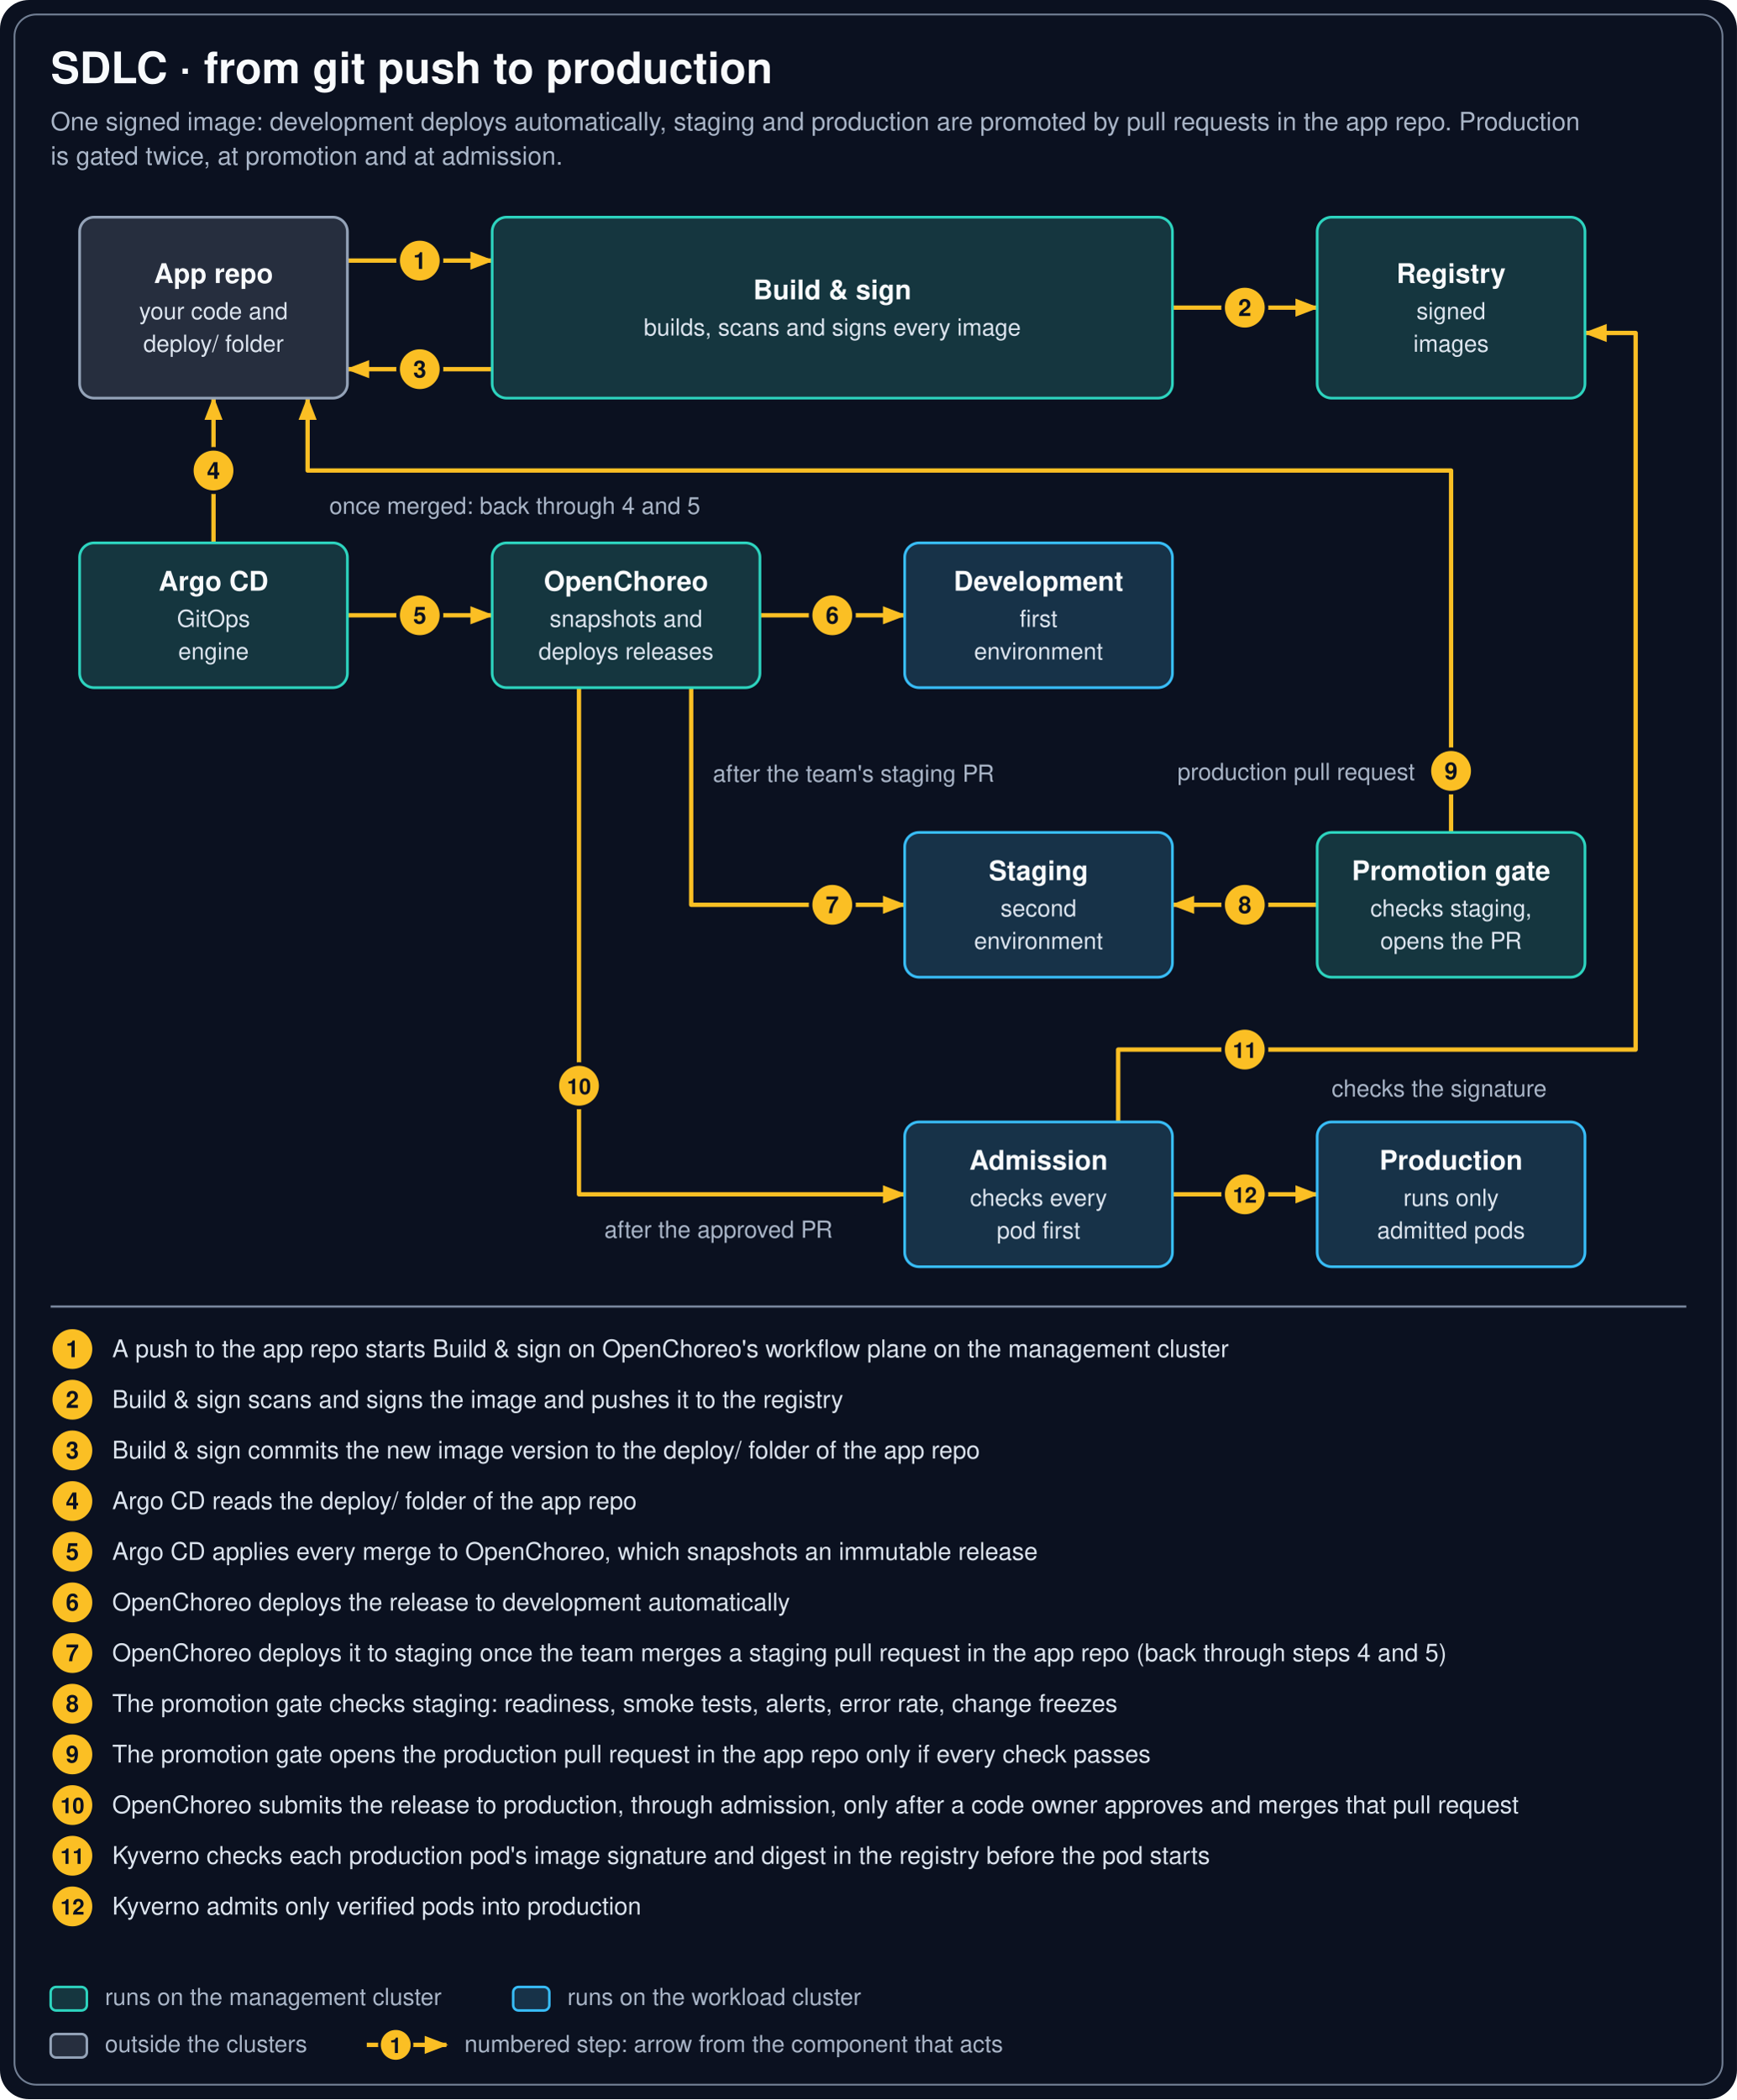
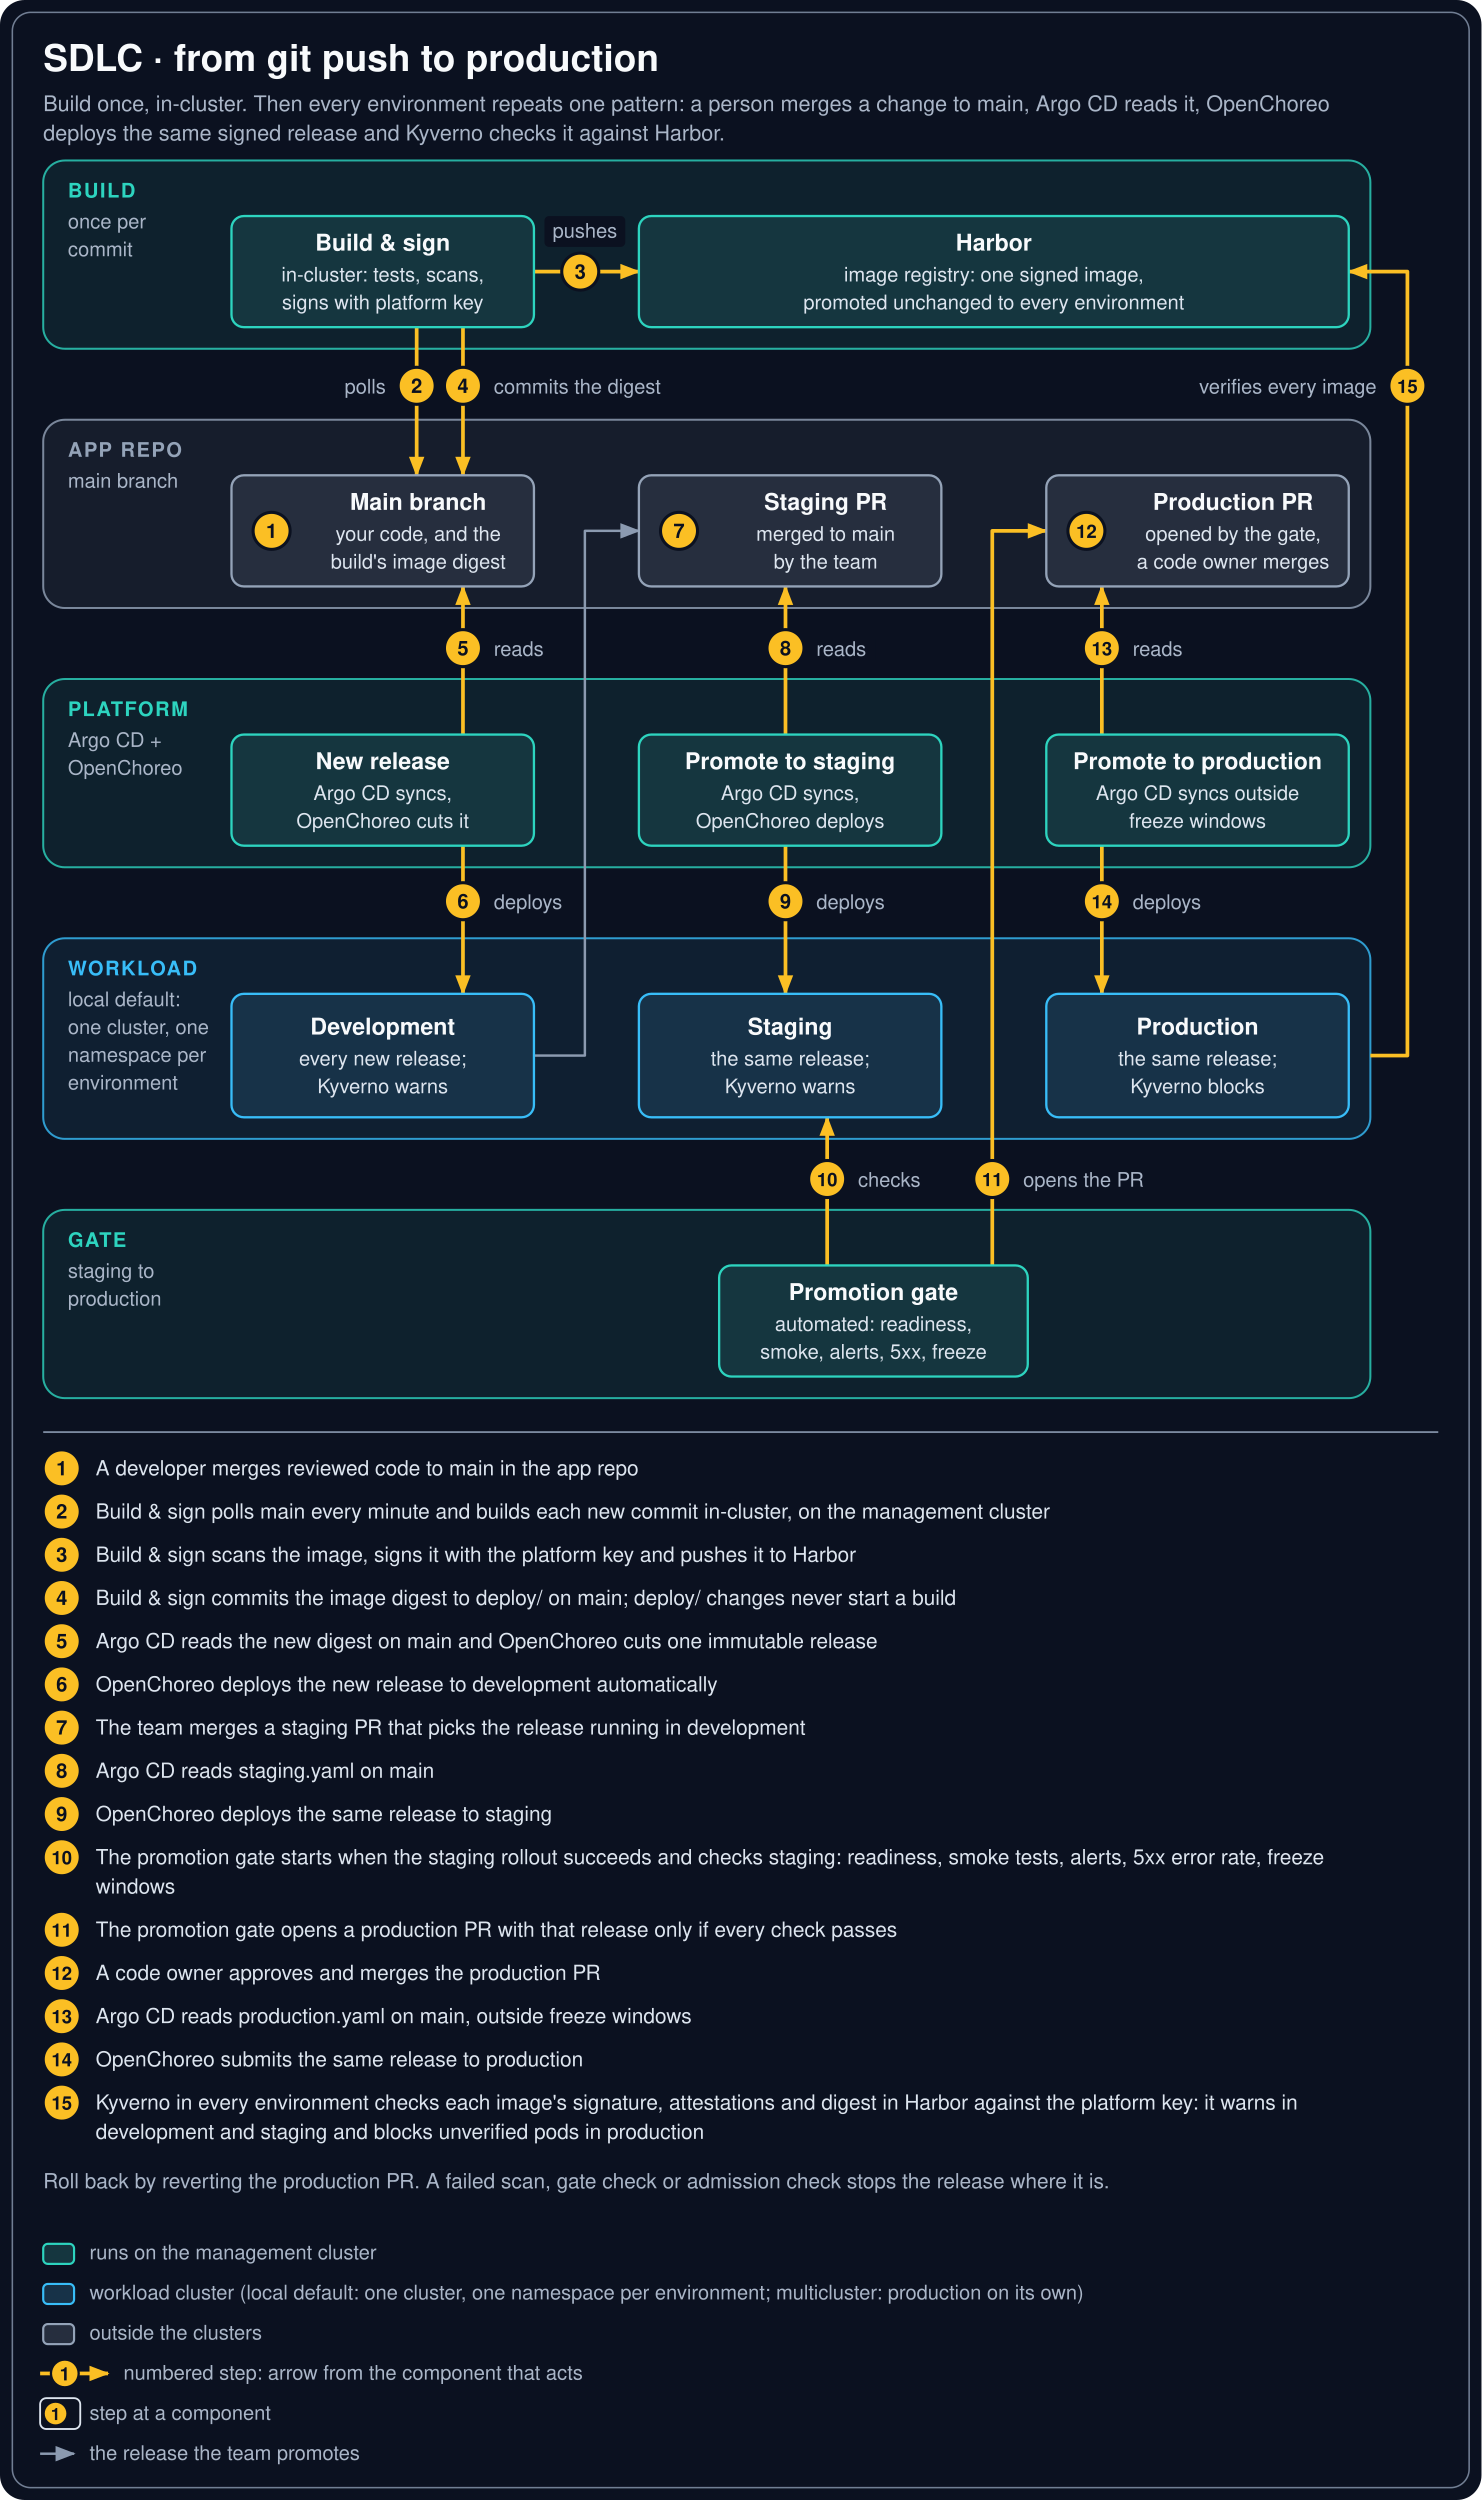
- <svg xmlns="http://www.w3.org/2000/svg" width="960" height="1160" viewBox="0 0 960 1160" role="img" aria-label="SDLC · from git push to production">
-   <style>.s{font-family:'Segoe UI','Helvetica Neue',Helvetica,Arial,'Liberation Sans',sans-serif}.m{font-family:'JetBrains Mono',SFMono-Regular,Menlo,Consolas,'Liberation Mono',monospace}.fx{fill:none;stroke-width:3.4;stroke-linecap:round;stroke-dasharray:4 10;opacity:0;animation:fxdash .9s linear infinite,fxseq 15.70s linear infinite both}@keyframes fxdash{to{stroke-dashoffset:-14}}@keyframes fxseq{0%{opacity:0}3%{opacity:1}16.8%{opacity:1}21.8%{opacity:0}100%{opacity:0}}@media (prefers-reduced-motion:reduce){.fx{animation:none;opacity:0}}</style>
+ <svg xmlns="http://www.w3.org/2000/svg" width="960" height="1620" viewBox="0 0 960 1620" role="img" aria-label="SDLC · from git push to production">
+   <style>.s{font-family:'Segoe UI','Helvetica Neue',Helvetica,Arial,'Liberation Sans',sans-serif}.m{font-family:'JetBrains Mono',SFMono-Regular,Menlo,Consolas,'Liberation Mono',monospace}.fx{fill:none;stroke-width:3.4;stroke-linecap:round;stroke-dasharray:4 10;opacity:0;animation:fxdash .9s linear infinite,fxseq 19.00s linear infinite both}@keyframes fxdash{to{stroke-dashoffset:-14}}@keyframes fxseq{0%{opacity:0}3%{opacity:1}13.9%{opacity:1}18.9%{opacity:0}100%{opacity:0}}@media (prefers-reduced-motion:reduce){.fx{animation:none;opacity:0}}</style>
  <defs>
+     <marker id="ah8b9ab0" markerWidth="13" markerHeight="10" refX="12" refY="5" orient="auto" markerUnits="userSpaceOnUse">
+       <path d="M0,0 L13,5 L0,10 z" fill="#8b9ab0" />
+     </marker>
+     <marker id="as8b9ab0" markerWidth="13" markerHeight="10" refX="1" refY="5" orient="auto" markerUnits="userSpaceOnUse">
+       <path d="M13,0 L0,5 L13,10 z" fill="#8b9ab0" />
+     </marker>
    <marker id="ahfbbf24" markerWidth="13" markerHeight="10" refX="12" refY="5" orient="auto" markerUnits="userSpaceOnUse">
      <path d="M0,0 L13,5 L0,10 z" fill="#fbbf24" />
    </marker>
    <marker id="asfbbf24" markerWidth="13" markerHeight="10" refX="1" refY="5" orient="auto" markerUnits="userSpaceOnUse">
      <path d="M13,0 L0,5 L13,10 z" fill="#fbbf24" />
    </marker>
  </defs>
-   <rect width="960" height="1160" rx="16" fill="#0b1120" />
-   <rect x="8" y="8" width="944" height="1144" rx="12" fill="none" stroke="#8b9ab0" stroke-opacity=".8" />
-   <path d="M 192.0 144.0 L 272.0 144.0" fill="none" stroke="#fbbf24" stroke-width="2.4" stroke-linejoin="round" marker-end="url(#ahfbbf24)" />
-   <path d="M 648.0 170.0 L 728.0 170.0" fill="none" stroke="#fbbf24" stroke-width="2.4" stroke-linejoin="round" marker-end="url(#ahfbbf24)" />
-   <path d="M 272.0 204.0 L 192.0 204.0" fill="none" stroke="#fbbf24" stroke-width="2.4" stroke-linejoin="round" marker-end="url(#ahfbbf24)" />
-   <path d="M 118.0 300.0 L 118.0 220.0" fill="none" stroke="#fbbf24" stroke-width="2.4" stroke-linejoin="round" marker-end="url(#ahfbbf24)" />
-   <path d="M 192.0 340.0 L 272.0 340.0" fill="none" stroke="#fbbf24" stroke-width="2.4" stroke-linejoin="round" marker-end="url(#ahfbbf24)" />
-   <path d="M 420.0 340.0 L 500.0 340.0" fill="none" stroke="#fbbf24" stroke-width="2.4" stroke-linejoin="round" marker-end="url(#ahfbbf24)" />
-   <path d="M 382.0 380.0 L 382.0 500.0 L 500.0 500.0" fill="none" stroke="#fbbf24" stroke-width="2.4" stroke-linejoin="round" marker-end="url(#ahfbbf24)" />
-   <path d="M 728.0 500.0 L 648.0 500.0" fill="none" stroke="#fbbf24" stroke-width="2.4" stroke-linejoin="round" marker-end="url(#ahfbbf24)" />
-   <path d="M 802.0 460.0 L 802.0 260.0 L 170.0 260.0 L 170.0 220.0" fill="none" stroke="#fbbf24" stroke-width="2.4" stroke-linejoin="round" marker-end="url(#ahfbbf24)" />
-   <path d="M 320.0 380.0 L 320.0 660.0 L 500.0 660.0" fill="none" stroke="#fbbf24" stroke-width="2.4" stroke-linejoin="round" marker-end="url(#ahfbbf24)" />
-   <path d="M 618.0 620.0 L 618.0 580.0 L 904.0 580.0 L 904.0 184.0 L 876.0 184.0" fill="none" stroke="#fbbf24" stroke-width="2.4" stroke-linejoin="round" marker-end="url(#ahfbbf24)" />
-   <path d="M 648.0 660.0 L 728.0 660.0" fill="none" stroke="#fbbf24" stroke-width="2.4" stroke-linejoin="round" marker-end="url(#ahfbbf24)" />
-   <path class="fx" d="M 192.0 144.0 L 272.0 144.0" stroke="#fde5a7" style="animation-delay:0s,0.00s" />
-   <path class="fx" d="M 648.0 170.0 L 728.0 170.0" stroke="#fde5a7" style="animation-delay:0s,1.10s" />
-   <path class="fx" d="M 272.0 204.0 L 192.0 204.0" stroke="#fde5a7" style="animation-delay:0s,2.20s" />
-   <path class="fx" d="M 118.0 300.0 L 118.0 220.0" stroke="#fde5a7" style="animation-delay:0s,3.30s" />
-   <path class="fx" d="M 192.0 340.0 L 272.0 340.0" stroke="#fde5a7" style="animation-delay:0s,4.40s" />
-   <path class="fx" d="M 420.0 340.0 L 500.0 340.0" stroke="#fde5a7" style="animation-delay:0s,5.50s" />
-   <path class="fx" d="M 382.0 380.0 L 382.0 500.0 L 500.0 500.0" stroke="#fde5a7" style="animation-delay:0s,6.60s" />
-   <path class="fx" d="M 728.0 500.0 L 648.0 500.0" stroke="#fde5a7" style="animation-delay:0s,7.70s" />
-   <path class="fx" d="M 802.0 460.0 L 802.0 260.0 L 170.0 260.0 L 170.0 220.0" stroke="#fde5a7" style="animation-delay:0s,8.80s" />
-   <path class="fx" d="M 320.0 380.0 L 320.0 660.0 L 500.0 660.0" stroke="#fde5a7" style="animation-delay:0s,9.90s" />
-   <path class="fx" d="M 618.0 620.0 L 618.0 580.0 L 904.0 580.0 L 904.0 184.0 L 876.0 184.0" stroke="#fde5a7" style="animation-delay:0s,11.00s" />
-   <path class="fx" d="M 648.0 660.0 L 728.0 660.0" stroke="#fde5a7" style="animation-delay:0s,12.10s" />
-   <rect x="44" y="120" width="148" height="100" rx="8" fill="#262e3e" stroke="#94a3b8" stroke-width="1.5" />
-   <text class="s" x="118.0" y="156.4" font-size="15" fill="#f8fafc" font-weight="600" text-anchor="middle">App repo</text>
-   <text class="s" x="118.0" y="176.4" font-size="13" fill="#dde5ef" text-anchor="middle">your code and</text>
-   <text class="s" x="118.0" y="194.4" font-size="13" fill="#dde5ef" text-anchor="middle">deploy/ folder</text>
-   <rect x="272" y="120" width="376" height="100" rx="8" fill="#15363f" stroke="#2dd4bf" stroke-width="1.5" />
-   <text class="s" x="460.0" y="165.4" font-size="15" fill="#f8fafc" font-weight="600" text-anchor="middle">Build &amp; sign</text>
-   <text class="s" x="460.0" y="185.4" font-size="13" fill="#dde5ef" text-anchor="middle">builds, scans and signs every image</text>
-   <rect x="728" y="120" width="148" height="100" rx="8" fill="#15363f" stroke="#2dd4bf" stroke-width="1.5" />
-   <text class="s" x="802.0" y="156.4" font-size="15" fill="#f8fafc" font-weight="600" text-anchor="middle">Registry</text>
-   <text class="s" x="802.0" y="176.4" font-size="13" fill="#dde5ef" text-anchor="middle">signed</text>
-   <text class="s" x="802.0" y="194.4" font-size="13" fill="#dde5ef" text-anchor="middle">images</text>
-   <rect x="44" y="300" width="148" height="80" rx="8" fill="#15363f" stroke="#2dd4bf" stroke-width="1.5" />
-   <text class="s" x="118.0" y="326.4" font-size="15" fill="#f8fafc" font-weight="600" text-anchor="middle">Argo CD</text>
-   <text class="s" x="118.0" y="346.4" font-size="13" fill="#dde5ef" text-anchor="middle">GitOps</text>
-   <text class="s" x="118.0" y="364.4" font-size="13" fill="#dde5ef" text-anchor="middle">engine</text>
-   <rect x="272" y="300" width="148" height="80" rx="8" fill="#15363f" stroke="#2dd4bf" stroke-width="1.5" />
-   <text class="s" x="346.0" y="326.4" font-size="15" fill="#f8fafc" font-weight="600" text-anchor="middle">OpenChoreo</text>
-   <text class="s" x="346.0" y="346.4" font-size="13" fill="#dde5ef" text-anchor="middle">snapshots and</text>
-   <text class="s" x="346.0" y="364.4" font-size="13" fill="#dde5ef" text-anchor="middle">deploys releases</text>
-   <rect x="500" y="300" width="148" height="80" rx="8" fill="#173248" stroke="#38bdf8" stroke-width="1.5" />
-   <text class="s" x="574.0" y="326.4" font-size="15" fill="#f8fafc" font-weight="600" text-anchor="middle">Development</text>
-   <text class="s" x="574.0" y="346.4" font-size="13" fill="#dde5ef" text-anchor="middle">first</text>
-   <text class="s" x="574.0" y="364.4" font-size="13" fill="#dde5ef" text-anchor="middle">environment</text>
-   <rect x="500" y="460" width="148" height="80" rx="8" fill="#173248" stroke="#38bdf8" stroke-width="1.5" />
-   <text class="s" x="574.0" y="486.4" font-size="15" fill="#f8fafc" font-weight="600" text-anchor="middle">Staging</text>
-   <text class="s" x="574.0" y="506.4" font-size="13" fill="#dde5ef" text-anchor="middle">second</text>
-   <text class="s" x="574.0" y="524.4" font-size="13" fill="#dde5ef" text-anchor="middle">environment</text>
-   <rect x="728" y="460" width="148" height="80" rx="8" fill="#15363f" stroke="#2dd4bf" stroke-width="1.5" />
-   <text class="s" x="802.0" y="486.4" font-size="15" fill="#f8fafc" font-weight="600" text-anchor="middle">Promotion gate</text>
-   <text class="s" x="802.0" y="506.4" font-size="13" fill="#dde5ef" text-anchor="middle">checks staging,</text>
-   <text class="s" x="802.0" y="524.4" font-size="13" fill="#dde5ef" text-anchor="middle">opens the PR</text>
-   <rect x="500" y="620" width="148" height="80" rx="8" fill="#173248" stroke="#38bdf8" stroke-width="1.5" />
-   <text class="s" x="574.0" y="646.4" font-size="15" fill="#f8fafc" font-weight="600" text-anchor="middle">Admission</text>
-   <text class="s" x="574.0" y="666.4" font-size="13" fill="#dde5ef" text-anchor="middle">checks every</text>
-   <text class="s" x="574.0" y="684.4" font-size="13" fill="#dde5ef" text-anchor="middle">pod first</text>
-   <rect x="728" y="620" width="148" height="80" rx="8" fill="#173248" stroke="#38bdf8" stroke-width="1.5" />
-   <text class="s" x="802.0" y="646.4" font-size="15" fill="#f8fafc" font-weight="600" text-anchor="middle">Production</text>
-   <text class="s" x="802.0" y="666.4" font-size="13" fill="#dde5ef" text-anchor="middle">runs only</text>
-   <text class="s" x="802.0" y="684.4" font-size="13" fill="#dde5ef" text-anchor="middle">admitted pods</text>
+   <rect width="960" height="1620" rx="16" fill="#0b1120" />
+   <rect x="8" y="8" width="944" height="1604" rx="12" fill="none" stroke="#8b9ab0" stroke-opacity=".8" />
+   <rect x="28" y="104" width="860" height="122" rx="14" fill="#0e212d" stroke="#2dd4bf" stroke-opacity=".8" stroke-width="1.3" />
+   <text class="s" x="44.0" y="128.0" font-size="13" fill="#2dd4bf" font-weight="700" letter-spacing="1.0">BUILD</text>
+   <rect x="28" y="272" width="860" height="122" rx="14" fill="#161d2c" stroke="#94a3b8" stroke-opacity=".8" stroke-width="1.3" />
+   <text class="s" x="44.0" y="296.0" font-size="13" fill="#94a3b8" font-weight="700" letter-spacing="1.0">APP REPO</text>
+   <rect x="28" y="440" width="860" height="122" rx="14" fill="#0e212d" stroke="#2dd4bf" stroke-opacity=".8" stroke-width="1.3" />
+   <text class="s" x="44.0" y="464.0" font-size="13" fill="#2dd4bf" font-weight="700" letter-spacing="1.0">PLATFORM</text>
+   <rect x="28" y="608" width="860" height="130" rx="14" fill="#0f1f31" stroke="#38bdf8" stroke-opacity=".8" stroke-width="1.3" />
+   <text class="s" x="44.0" y="632.0" font-size="13" fill="#38bdf8" font-weight="700" letter-spacing="1.0">WORKLOAD</text>
+   <rect x="28" y="784" width="860" height="122" rx="14" fill="#0e212d" stroke="#2dd4bf" stroke-opacity=".8" stroke-width="1.3" />
+   <text class="s" x="44.0" y="808.0" font-size="13" fill="#2dd4bf" font-weight="700" letter-spacing="1.0">GATE</text>
+   <path d="M 270.0 212.0 L 270.0 308.0" fill="none" stroke="#fbbf24" stroke-width="2.4" stroke-linejoin="round" marker-end="url(#ahfbbf24)" />
+   <path d="M 346.0 176.0 L 414.0 176.0" fill="none" stroke="#fbbf24" stroke-width="2.4" stroke-linejoin="round" marker-end="url(#ahfbbf24)" />
+   <path d="M 300.0 212.0 L 300.0 308.0" fill="none" stroke="#fbbf24" stroke-width="2.4" stroke-linejoin="round" marker-end="url(#ahfbbf24)" />
+   <path d="M 300.0 476.0 L 300.0 380.0" fill="none" stroke="#fbbf24" stroke-width="2.4" stroke-linejoin="round" marker-end="url(#ahfbbf24)" />
+   <path d="M 300.0 548.0 L 300.0 644.0" fill="none" stroke="#fbbf24" stroke-width="2.4" stroke-linejoin="round" marker-end="url(#ahfbbf24)" />
+   <path d="M 509.0 476.0 L 509.0 380.0" fill="none" stroke="#fbbf24" stroke-width="2.4" stroke-linejoin="round" marker-end="url(#ahfbbf24)" />
+   <path d="M 509.0 548.0 L 509.0 644.0" fill="none" stroke="#fbbf24" stroke-width="2.4" stroke-linejoin="round" marker-end="url(#ahfbbf24)" />
+   <path d="M 714.0 476.0 L 714.0 380.0" fill="none" stroke="#fbbf24" stroke-width="2.4" stroke-linejoin="round" marker-end="url(#ahfbbf24)" />
+   <path d="M 714.0 548.0 L 714.0 644.0" fill="none" stroke="#fbbf24" stroke-width="2.4" stroke-linejoin="round" marker-end="url(#ahfbbf24)" />
+   <path d="M 346.0 684.0 L 379.0 684.0 L 379.0 344.0 L 414.0 344.0" fill="none" stroke="#8b9ab0" stroke-width="1.6" stroke-linejoin="round" marker-end="url(#ah8b9ab0)" />
+   <path d="M 536.0 820.0 L 536.0 724.0" fill="none" stroke="#fbbf24" stroke-width="2.4" stroke-linejoin="round" marker-end="url(#ahfbbf24)" />
+   <path d="M 643.0 820.0 L 643.0 344.0 L 678.0 344.0" fill="none" stroke="#fbbf24" stroke-width="2.4" stroke-linejoin="round" marker-end="url(#ahfbbf24)" />
+   <path d="M 888.0 684.0 L 912.0 684.0 L 912.0 176.0 L 874.0 176.0" fill="none" stroke="#fbbf24" stroke-width="2.4" stroke-linejoin="round" marker-end="url(#ahfbbf24)" />
+   <path class="fx" d="M 270.0 212.0 L 270.0 308.0" stroke="#fde5a7" style="animation-delay:0s,1.10s" />
+   <path class="fx" d="M 346.0 176.0 L 414.0 176.0" stroke="#fde5a7" style="animation-delay:0s,2.20s" />
+   <path class="fx" d="M 300.0 212.0 L 300.0 308.0" stroke="#fde5a7" style="animation-delay:0s,3.30s" />
+   <path class="fx" d="M 300.0 476.0 L 300.0 380.0" stroke="#fde5a7" style="animation-delay:0s,4.40s" />
+   <path class="fx" d="M 300.0 548.0 L 300.0 644.0" stroke="#fde5a7" style="animation-delay:0s,5.50s" />
+   <path class="fx" d="M 509.0 476.0 L 509.0 380.0" stroke="#fde5a7" style="animation-delay:0s,7.70s" />
+   <path class="fx" d="M 509.0 548.0 L 509.0 644.0" stroke="#fde5a7" style="animation-delay:0s,8.80s" />
+   <path class="fx" d="M 714.0 476.0 L 714.0 380.0" stroke="#fde5a7" style="animation-delay:0s,13.20s" />
+   <path class="fx" d="M 714.0 548.0 L 714.0 644.0" stroke="#fde5a7" style="animation-delay:0s,14.30s" />
+   <path class="fx" d="M 536.0 820.0 L 536.0 724.0" stroke="#fde5a7" style="animation-delay:0s,9.90s" />
+   <path class="fx" d="M 643.0 820.0 L 643.0 344.0 L 678.0 344.0" stroke="#fde5a7" style="animation-delay:0s,11.00s" />
+   <path class="fx" d="M 888.0 684.0 L 912.0 684.0 L 912.0 176.0 L 874.0 176.0" stroke="#fde5a7" style="animation-delay:0s,15.40s" />
+   <rect x="150" y="140" width="196" height="72" rx="8" fill="#15363f" stroke="#2dd4bf" stroke-width="1.5" />
+   <text class="s" x="248.0" y="162.4" font-size="15" fill="#f8fafc" font-weight="600" text-anchor="middle">Build &amp; sign</text>
+   <text class="s" x="248.0" y="182.4" font-size="13" fill="#dde5ef" text-anchor="middle">in-cluster: tests, scans,</text>
+   <text class="s" x="248.0" y="200.4" font-size="13" fill="#dde5ef" text-anchor="middle">signs with platform key</text>
+   <rect x="414" y="140" width="460" height="72" rx="8" fill="#15363f" stroke="#2dd4bf" stroke-width="1.5" />
+   <text class="s" x="644.0" y="162.4" font-size="15" fill="#f8fafc" font-weight="600" text-anchor="middle">Harbor</text>
+   <text class="s" x="644.0" y="182.4" font-size="13" fill="#dde5ef" text-anchor="middle">image registry: one signed image,</text>
+   <text class="s" x="644.0" y="200.4" font-size="13" fill="#dde5ef" text-anchor="middle">promoted unchanged to every environment</text>
+   <rect x="150" y="308" width="196" height="72" rx="8" fill="#262e3e" stroke="#94a3b8" stroke-width="1.5" />
+   <text class="s" x="271.0" y="330.4" font-size="15" fill="#f8fafc" font-weight="600" text-anchor="middle">Main branch</text>
+   <text class="s" x="271.0" y="350.4" font-size="13" fill="#dde5ef" text-anchor="middle">your code, and the</text>
+   <text class="s" x="271.0" y="368.4" font-size="13" fill="#dde5ef" text-anchor="middle">build's image digest</text>
+   <rect x="414" y="308" width="196" height="72" rx="8" fill="#262e3e" stroke="#94a3b8" stroke-width="1.5" />
+   <text class="s" x="535.0" y="330.4" font-size="15" fill="#f8fafc" font-weight="600" text-anchor="middle">Staging PR</text>
+   <text class="s" x="535.0" y="350.4" font-size="13" fill="#dde5ef" text-anchor="middle">merged to main</text>
+   <text class="s" x="535.0" y="368.4" font-size="13" fill="#dde5ef" text-anchor="middle">by the team</text>
+   <rect x="678" y="308" width="196" height="72" rx="8" fill="#262e3e" stroke="#94a3b8" stroke-width="1.5" />
+   <text class="s" x="799.0" y="330.4" font-size="15" fill="#f8fafc" font-weight="600" text-anchor="middle">Production PR</text>
+   <text class="s" x="799.0" y="350.4" font-size="13" fill="#dde5ef" text-anchor="middle">opened by the gate,</text>
+   <text class="s" x="799.0" y="368.4" font-size="13" fill="#dde5ef" text-anchor="middle">a code owner merges</text>
+   <rect x="150" y="476" width="196" height="72" rx="8" fill="#15363f" stroke="#2dd4bf" stroke-width="1.5" />
+   <text class="s" x="248.0" y="498.4" font-size="15" fill="#f8fafc" font-weight="600" text-anchor="middle">New release</text>
+   <text class="s" x="248.0" y="518.4" font-size="13" fill="#dde5ef" text-anchor="middle">Argo CD syncs,</text>
+   <text class="s" x="248.0" y="536.4" font-size="13" fill="#dde5ef" text-anchor="middle">OpenChoreo cuts it</text>
+   <rect x="414" y="476" width="196" height="72" rx="8" fill="#15363f" stroke="#2dd4bf" stroke-width="1.5" />
+   <text class="s" x="512.0" y="498.4" font-size="15" fill="#f8fafc" font-weight="600" text-anchor="middle">Promote to staging</text>
+   <text class="s" x="512.0" y="518.4" font-size="13" fill="#dde5ef" text-anchor="middle">Argo CD syncs,</text>
+   <text class="s" x="512.0" y="536.4" font-size="13" fill="#dde5ef" text-anchor="middle">OpenChoreo deploys</text>
+   <rect x="678" y="476" width="196" height="72" rx="8" fill="#15363f" stroke="#2dd4bf" stroke-width="1.5" />
+   <text class="s" x="776.0" y="498.4" font-size="15" fill="#f8fafc" font-weight="600" text-anchor="middle">Promote to production</text>
+   <text class="s" x="776.0" y="518.4" font-size="13" fill="#dde5ef" text-anchor="middle">Argo CD syncs outside</text>
+   <text class="s" x="776.0" y="536.4" font-size="13" fill="#dde5ef" text-anchor="middle">freeze windows</text>
+   <rect x="150" y="644" width="196" height="80" rx="8" fill="#173248" stroke="#38bdf8" stroke-width="1.5" />
+   <text class="s" x="248.0" y="670.4" font-size="15" fill="#f8fafc" font-weight="600" text-anchor="middle">Development</text>
+   <text class="s" x="248.0" y="690.4" font-size="13" fill="#dde5ef" text-anchor="middle">every new release;</text>
+   <text class="s" x="248.0" y="708.4" font-size="13" fill="#dde5ef" text-anchor="middle">Kyverno warns</text>
+   <rect x="414" y="644" width="196" height="80" rx="8" fill="#173248" stroke="#38bdf8" stroke-width="1.5" />
+   <text class="s" x="512.0" y="670.4" font-size="15" fill="#f8fafc" font-weight="600" text-anchor="middle">Staging</text>
+   <text class="s" x="512.0" y="690.4" font-size="13" fill="#dde5ef" text-anchor="middle">the same release;</text>
+   <text class="s" x="512.0" y="708.4" font-size="13" fill="#dde5ef" text-anchor="middle">Kyverno warns</text>
+   <rect x="678" y="644" width="196" height="80" rx="8" fill="#173248" stroke="#38bdf8" stroke-width="1.5" />
+   <text class="s" x="776.0" y="670.4" font-size="15" fill="#f8fafc" font-weight="600" text-anchor="middle">Production</text>
+   <text class="s" x="776.0" y="690.4" font-size="13" fill="#dde5ef" text-anchor="middle">the same release;</text>
+   <text class="s" x="776.0" y="708.4" font-size="13" fill="#dde5ef" text-anchor="middle">Kyverno blocks</text>
+   <rect x="466" y="820" width="200" height="72" rx="8" fill="#15363f" stroke="#2dd4bf" stroke-width="1.5" />
+   <text class="s" x="566.0" y="842.4" font-size="15" fill="#f8fafc" font-weight="600" text-anchor="middle">Promotion gate</text>
+   <text class="s" x="566.0" y="862.4" font-size="13" fill="#dde5ef" text-anchor="middle">automated: readiness,</text>
+   <text class="s" x="566.0" y="880.4" font-size="13" fill="#dde5ef" text-anchor="middle">smoke, alerts, 5xx, freeze</text>
  <text class="s" x="28.0" y="46.0" font-size="24" fill="#f8fafc" font-weight="700">SDLC · from git push to production</text>
-   <text class="s" x="28.0" y="72.0" font-size="14" fill="#aab6c8">One signed image: development deploys automatically, staging and production are promoted by pull requests in the app repo. Production</text>
-   <text class="s" x="28.0" y="91.0" font-size="14" fill="#aab6c8">is gated twice, at promotion and at admission.</text>
-   <circle cx="232.0" cy="144.0" r="12" fill="#fbbf24" stroke="#0b1120" stroke-width="2" />
-   <text class="s" x="232.0" y="148.6" font-size="13" font-weight="700" fill="#0b1120" text-anchor="middle">1</text>
-   <circle cx="688.0" cy="170.0" r="12" fill="#fbbf24" stroke="#0b1120" stroke-width="2" />
-   <text class="s" x="688.0" y="174.6" font-size="13" font-weight="700" fill="#0b1120" text-anchor="middle">2</text>
-   <circle cx="232.0" cy="204.0" r="12" fill="#fbbf24" stroke="#0b1120" stroke-width="2" />
-   <text class="s" x="232.0" y="208.6" font-size="13" font-weight="700" fill="#0b1120" text-anchor="middle">3</text>
-   <circle cx="118.0" cy="260.0" r="12" fill="#fbbf24" stroke="#0b1120" stroke-width="2" />
-   <text class="s" x="118.0" y="264.6" font-size="13" font-weight="700" fill="#0b1120" text-anchor="middle">4</text>
-   <circle cx="232.0" cy="340.0" r="12" fill="#fbbf24" stroke="#0b1120" stroke-width="2" />
-   <text class="s" x="232.0" y="344.6" font-size="13" font-weight="700" fill="#0b1120" text-anchor="middle">5</text>
-   <circle cx="460.0" cy="340.0" r="12" fill="#fbbf24" stroke="#0b1120" stroke-width="2" />
-   <text class="s" x="460.0" y="344.6" font-size="13" font-weight="700" fill="#0b1120" text-anchor="middle">6</text>
-   <rect x="390.0" y="418.0" width="173.8" height="20.0" rx="3" fill="#0b1120" />
-   <text class="s" x="394.0" y="432.0" font-size="13" fill="#aab6c8">after the team's staging PR</text>
-   <circle cx="460.0" cy="500.0" r="12" fill="#fbbf24" stroke="#0b1120" stroke-width="2" />
-   <text class="s" x="460.0" y="504.6" font-size="13" font-weight="700" fill="#0b1120" text-anchor="middle">7</text>
-   <circle cx="688.0" cy="500.0" r="12" fill="#fbbf24" stroke="#0b1120" stroke-width="2" />
-   <text class="s" x="688.0" y="504.6" font-size="13" font-weight="700" fill="#0b1120" text-anchor="middle">8</text>
-   <rect x="638.6" y="417.0" width="147.4" height="20.0" rx="3" fill="#0b1120" />
-   <text class="s" x="782.0" y="431.0" font-size="13" fill="#aab6c8" text-anchor="end">production pull request</text>
-   <circle cx="802.0" cy="426.0" r="12" fill="#fbbf24" stroke="#0b1120" stroke-width="2" />
-   <text class="s" x="802.0" y="430.6" font-size="13" font-weight="700" fill="#0b1120" text-anchor="middle">9</text>
-   <rect x="178.0" y="270.0" width="225.5" height="20.0" rx="3" fill="#0b1120" />
-   <text class="s" x="182.0" y="284.0" font-size="13" fill="#aab6c8">once merged: back through 4 and 5</text>
-   <rect x="330.0" y="670.0" width="142.8" height="20.0" rx="3" fill="#0b1120" />
-   <text class="s" x="334.0" y="684.0" font-size="13" fill="#aab6c8">after the approved PR</text>
-   <circle cx="320.0" cy="600.0" r="12" fill="#fbbf24" stroke="#0b1120" stroke-width="2" />
-   <text class="s" x="320.0" y="604.6" font-size="12" font-weight="700" fill="#0b1120" text-anchor="middle">10</text>
-   <rect x="732.0" y="592.0" width="134.4" height="20.0" rx="3" fill="#0b1120" />
-   <text class="s" x="736.0" y="606.0" font-size="13" fill="#aab6c8">checks the signature</text>
-   <circle cx="688.0" cy="580.0" r="12" fill="#fbbf24" stroke="#0b1120" stroke-width="2" />
-   <text class="s" x="688.0" y="584.6" font-size="12" font-weight="700" fill="#0b1120" text-anchor="middle">11</text>
-   <circle cx="688.0" cy="660.0" r="12" fill="#fbbf24" stroke="#0b1120" stroke-width="2" />
-   <text class="s" x="688.0" y="664.6" font-size="12" font-weight="700" fill="#0b1120" text-anchor="middle">12</text>
-   <line x1="28" y1="722" x2="932" y2="722" stroke="#7c8aa0" stroke-width="1.2" />
-   <circle cx="40" cy="745.5" r="11" fill="#fbbf24" />
-   <text class="s" x="40" y="750" font-size="13" font-weight="700" fill="#0b1120" text-anchor="middle">1</text>
-   <text class="s" x="62.0" y="750.0" font-size="13.5" fill="#dde5ef">A push to the app repo starts Build &amp; sign on OpenChoreo's workflow plane on the management cluster</text>
-   <circle cx="40" cy="773.5" r="11" fill="#fbbf24" />
-   <text class="s" x="40" y="778" font-size="13" font-weight="700" fill="#0b1120" text-anchor="middle">2</text>
-   <text class="s" x="62.0" y="778.0" font-size="13.5" fill="#dde5ef">Build &amp; sign scans and signs the image and pushes it to the registry</text>
-   <circle cx="40" cy="801.5" r="11" fill="#fbbf24" />
-   <text class="s" x="40" y="806" font-size="13" font-weight="700" fill="#0b1120" text-anchor="middle">3</text>
-   <text class="s" x="62.0" y="806.0" font-size="13.5" fill="#dde5ef">Build &amp; sign commits the new image version to the deploy/ folder of the app repo</text>
-   <circle cx="40" cy="829.5" r="11" fill="#fbbf24" />
-   <text class="s" x="40" y="834" font-size="13" font-weight="700" fill="#0b1120" text-anchor="middle">4</text>
-   <text class="s" x="62.0" y="834.0" font-size="13.5" fill="#dde5ef">Argo CD reads the deploy/ folder of the app repo</text>
-   <circle cx="40" cy="857.5" r="11" fill="#fbbf24" />
-   <text class="s" x="40" y="862" font-size="13" font-weight="700" fill="#0b1120" text-anchor="middle">5</text>
-   <text class="s" x="62.0" y="862.0" font-size="13.5" fill="#dde5ef">Argo CD applies every merge to OpenChoreo, which snapshots an immutable release</text>
-   <circle cx="40" cy="885.5" r="11" fill="#fbbf24" />
-   <text class="s" x="40" y="890" font-size="13" font-weight="700" fill="#0b1120" text-anchor="middle">6</text>
-   <text class="s" x="62.0" y="890.0" font-size="13.5" fill="#dde5ef">OpenChoreo deploys the release to development automatically</text>
-   <circle cx="40" cy="913.5" r="11" fill="#fbbf24" />
-   <text class="s" x="40" y="918" font-size="13" font-weight="700" fill="#0b1120" text-anchor="middle">7</text>
-   <text class="s" x="62.0" y="918.0" font-size="13.5" fill="#dde5ef">OpenChoreo deploys it to staging once the team merges a staging pull request in the app repo (back through steps 4 and 5)</text>
-   <circle cx="40" cy="941.5" r="11" fill="#fbbf24" />
-   <text class="s" x="40" y="946" font-size="13" font-weight="700" fill="#0b1120" text-anchor="middle">8</text>
-   <text class="s" x="62.0" y="946.0" font-size="13.5" fill="#dde5ef">The promotion gate checks staging: readiness, smoke tests, alerts, error rate, change freezes</text>
-   <circle cx="40" cy="969.5" r="11" fill="#fbbf24" />
-   <text class="s" x="40" y="974" font-size="13" font-weight="700" fill="#0b1120" text-anchor="middle">9</text>
-   <text class="s" x="62.0" y="974.0" font-size="13.5" fill="#dde5ef">The promotion gate opens the production pull request in the app repo only if every check passes</text>
-   <circle cx="40" cy="997.5" r="11" fill="#fbbf24" />
-   <text class="s" x="40" y="1002" font-size="12" font-weight="700" fill="#0b1120" text-anchor="middle">10</text>
-   <text class="s" x="62.0" y="1002.0" font-size="13.5" fill="#dde5ef">OpenChoreo submits the release to production, through admission, only after a code owner approves and merges that pull request</text>
-   <circle cx="40" cy="1025.5" r="11" fill="#fbbf24" />
-   <text class="s" x="40" y="1030" font-size="12" font-weight="700" fill="#0b1120" text-anchor="middle">11</text>
-   <text class="s" x="62.0" y="1030.0" font-size="13.5" fill="#dde5ef">Kyverno checks each production pod's image signature and digest in the registry before the pod starts</text>
-   <circle cx="40" cy="1053.5" r="11" fill="#fbbf24" />
-   <text class="s" x="40" y="1058" font-size="12" font-weight="700" fill="#0b1120" text-anchor="middle">12</text>
-   <text class="s" x="62.0" y="1058.0" font-size="13.5" fill="#dde5ef">Kyverno admits only verified pods into production</text>
-   <rect x="28" y="1098" width="20" height="13" rx="3" fill="#15363f" stroke="#2dd4bf" stroke-width="1.4" />
-   <text class="s" x="58.0" y="1108.0" font-size="13" fill="#aab6c8">runs on the management cluster</text>
-   <rect x="283.605" y="1098" width="20" height="13" rx="3" fill="#173248" stroke="#38bdf8" stroke-width="1.4" />
-   <text class="s" x="313.6" y="1108.0" font-size="13" fill="#aab6c8">runs on the workload cluster</text>
-   <rect x="28" y="1124" width="20" height="13" rx="3" fill="#262e3e" stroke="#94a3b8" stroke-width="1.4" />
-   <text class="s" x="58.0" y="1134.0" font-size="13" fill="#aab6c8">outside the clusters</text>
-   <path d="M 202.715 1130 L 246.715 1130" stroke="#fbbf24" stroke-width="2.4" marker-end="url(#ahfbbf24)" />
-   <circle cx="218.715" cy="1130" r="9" fill="#fbbf24" stroke="#0b1120" stroke-width="1.5" />
-   <text class="s" x="218.715" y="1134.5" font-size="12" font-weight="700" fill="#0b1120" text-anchor="middle">1</text>
-   <text class="s" x="256.7" y="1134.0" font-size="13" fill="#aab6c8">numbered step: arrow from the component that acts</text>
+   <text class="s" x="28.0" y="72.0" font-size="14" fill="#aab6c8">Build once, in-cluster. Then every environment repeats one pattern: a person merges a change to main, Argo CD reads it, OpenChoreo</text>
+   <text class="s" x="28.0" y="91.0" font-size="14" fill="#aab6c8">deploys the same signed release and Kyverno checks it against Harbor.</text>
+   <text class="s" x="44.0" y="148.0" font-size="13" fill="#aab6c8">once per</text>
+   <text class="s" x="44.0" y="166.0" font-size="13" fill="#aab6c8">commit</text>
+   <text class="s" x="44.0" y="316.0" font-size="13" fill="#aab6c8">main branch</text>
+   <text class="s" x="44.0" y="484.0" font-size="13" fill="#aab6c8">Argo CD +</text>
+   <text class="s" x="44.0" y="502.0" font-size="13" fill="#aab6c8">OpenChoreo</text>
+   <text class="s" x="44.0" y="652.0" font-size="13" fill="#aab6c8">local default:</text>
+   <text class="s" x="44.0" y="670.0" font-size="13" fill="#aab6c8">one cluster, one</text>
+   <text class="s" x="44.0" y="688.0" font-size="13" fill="#aab6c8">namespace per</text>
+   <text class="s" x="44.0" y="706.0" font-size="13" fill="#aab6c8">environment</text>
+   <text class="s" x="44.0" y="828.0" font-size="13" fill="#aab6c8">staging to</text>
+   <text class="s" x="44.0" y="846.0" font-size="13" fill="#aab6c8">production</text>
+   <circle cx="176.0" cy="344.0" r="12" fill="#fbbf24" stroke="#0b1120" stroke-width="2" />
+   <text class="s" x="176.0" y="348.6" font-size="13" font-weight="700" fill="#0b1120" text-anchor="middle">1</text>
+   <circle cx="440.0" cy="344.0" r="12" fill="#fbbf24" stroke="#0b1120" stroke-width="2" />
+   <text class="s" x="440.0" y="348.6" font-size="13" font-weight="700" fill="#0b1120" text-anchor="middle">7</text>
+   <circle cx="704.0" cy="344.0" r="12" fill="#fbbf24" stroke="#0b1120" stroke-width="2" />
+   <text class="s" x="704.0" y="348.6" font-size="12" font-weight="700" fill="#0b1120" text-anchor="middle">12</text>
+   <rect x="217.7" y="241.0" width="36.3" height="20.0" rx="3" fill="#0b1120" />
+   <text class="s" x="250.0" y="255.0" font-size="13" fill="#aab6c8" text-anchor="end">polls</text>
+   <circle cx="270.0" cy="250.0" r="12" fill="#fbbf24" stroke="#0b1120" stroke-width="2" />
+   <text class="s" x="270.0" y="254.6" font-size="13" font-weight="700" fill="#0b1120" text-anchor="middle">2</text>
+   <rect x="352.8" y="140.0" width="52.4" height="20.0" rx="3" fill="#0b1120" />
+   <text class="s" x="379.0" y="154.0" font-size="13" fill="#aab6c8" text-anchor="middle">pushes</text>
+   <circle cx="376.0" cy="176.0" r="12" fill="#fbbf24" stroke="#0b1120" stroke-width="2" />
+   <text class="s" x="376.0" y="180.6" font-size="13" font-weight="700" fill="#0b1120" text-anchor="middle">3</text>
+   <rect x="316.0" y="241.0" width="122.9" height="20.0" rx="3" fill="#0b1120" />
+   <text class="s" x="320.0" y="255.0" font-size="13" fill="#aab6c8">commits the digest</text>
+   <circle cx="300.0" cy="250.0" r="12" fill="#fbbf24" stroke="#0b1120" stroke-width="2" />
+   <text class="s" x="300.0" y="254.6" font-size="13" font-weight="700" fill="#0b1120" text-anchor="middle">4</text>
+   <rect x="316.0" y="411.0" width="42.5" height="20.0" rx="3" fill="#0b1120" />
+   <text class="s" x="320.0" y="425.0" font-size="13" fill="#aab6c8">reads</text>
+   <circle cx="300.0" cy="420.0" r="12" fill="#fbbf24" stroke="#0b1120" stroke-width="2" />
+   <text class="s" x="300.0" y="424.6" font-size="13" font-weight="700" fill="#0b1120" text-anchor="middle">5</text>
+   <rect x="316.0" y="575.0" width="55.5" height="20.0" rx="3" fill="#0b1120" />
+   <text class="s" x="320.0" y="589.0" font-size="13" fill="#aab6c8">deploys</text>
+   <circle cx="300.0" cy="584.0" r="12" fill="#fbbf24" stroke="#0b1120" stroke-width="2" />
+   <text class="s" x="300.0" y="588.6" font-size="13" font-weight="700" fill="#0b1120" text-anchor="middle">6</text>
+   <rect x="525.0" y="411.0" width="42.5" height="20.0" rx="3" fill="#0b1120" />
+   <text class="s" x="529.0" y="425.0" font-size="13" fill="#aab6c8">reads</text>
+   <circle cx="509.0" cy="420.0" r="12" fill="#fbbf24" stroke="#0b1120" stroke-width="2" />
+   <text class="s" x="509.0" y="424.6" font-size="13" font-weight="700" fill="#0b1120" text-anchor="middle">8</text>
+   <rect x="525.0" y="575.0" width="55.5" height="20.0" rx="3" fill="#0b1120" />
+   <text class="s" x="529.0" y="589.0" font-size="13" fill="#aab6c8">deploys</text>
+   <circle cx="509.0" cy="584.0" r="12" fill="#fbbf24" stroke="#0b1120" stroke-width="2" />
+   <text class="s" x="509.0" y="588.6" font-size="13" font-weight="700" fill="#0b1120" text-anchor="middle">9</text>
+   <rect x="730.0" y="411.0" width="42.5" height="20.0" rx="3" fill="#0b1120" />
+   <text class="s" x="734.0" y="425.0" font-size="13" fill="#aab6c8">reads</text>
+   <circle cx="714.0" cy="420.0" r="12" fill="#fbbf24" stroke="#0b1120" stroke-width="2" />
+   <text class="s" x="714.0" y="424.6" font-size="12" font-weight="700" fill="#0b1120" text-anchor="middle">13</text>
+   <rect x="730.0" y="575.0" width="55.5" height="20.0" rx="3" fill="#0b1120" />
+   <text class="s" x="734.0" y="589.0" font-size="13" fill="#aab6c8">deploys</text>
+   <circle cx="714.0" cy="584.0" r="12" fill="#fbbf24" stroke="#0b1120" stroke-width="2" />
+   <text class="s" x="714.0" y="588.6" font-size="12" font-weight="700" fill="#0b1120" text-anchor="middle">14</text>
+   <rect x="552.0" y="755.0" width="50.9" height="20.0" rx="3" fill="#0b1120" />
+   <text class="s" x="556.0" y="769.0" font-size="13" fill="#aab6c8">checks</text>
+   <circle cx="536.0" cy="764.0" r="12" fill="#fbbf24" stroke="#0b1120" stroke-width="2" />
+   <text class="s" x="536.0" y="768.6" font-size="12" font-weight="700" fill="#0b1120" text-anchor="middle">10</text>
+   <rect x="659.0" y="755.0" width="91.5" height="20.0" rx="3" fill="#0b1120" />
+   <text class="s" x="663.0" y="769.0" font-size="13" fill="#aab6c8">opens the PR</text>
+   <circle cx="643.0" cy="764.0" r="12" fill="#fbbf24" stroke="#0b1120" stroke-width="2" />
+   <text class="s" x="643.0" y="768.6" font-size="12" font-weight="700" fill="#0b1120" text-anchor="middle">11</text>
+   <rect x="765.5" y="241.0" width="130.5" height="20.0" rx="3" fill="#0b1120" />
+   <text class="s" x="892.0" y="255.0" font-size="13" fill="#aab6c8" text-anchor="end">verifies every image</text>
+   <circle cx="912.0" cy="250.0" r="12" fill="#fbbf24" stroke="#0b1120" stroke-width="2" />
+   <text class="s" x="912.0" y="254.6" font-size="12" font-weight="700" fill="#0b1120" text-anchor="middle">15</text>
+   <line x1="28" y1="928" x2="932" y2="928" stroke="#7c8aa0" stroke-width="1.2" />
+   <circle cx="40" cy="951.5" r="11" fill="#fbbf24" />
+   <text class="s" x="40" y="956" font-size="13" font-weight="700" fill="#0b1120" text-anchor="middle">1</text>
+   <text class="s" x="62.0" y="956.0" font-size="13.5" fill="#dde5ef">A developer merges reviewed code to main in the app repo</text>
+   <circle cx="40" cy="979.5" r="11" fill="#fbbf24" />
+   <text class="s" x="40" y="984" font-size="13" font-weight="700" fill="#0b1120" text-anchor="middle">2</text>
+   <text class="s" x="62.0" y="984.0" font-size="13.5" fill="#dde5ef">Build &amp; sign polls main every minute and builds each new commit in-cluster, on the management cluster</text>
+   <circle cx="40" cy="1007.5" r="11" fill="#fbbf24" />
+   <text class="s" x="40" y="1012" font-size="13" font-weight="700" fill="#0b1120" text-anchor="middle">3</text>
+   <text class="s" x="62.0" y="1012.0" font-size="13.5" fill="#dde5ef">Build &amp; sign scans the image, signs it with the platform key and pushes it to Harbor</text>
+   <circle cx="40" cy="1035.5" r="11" fill="#fbbf24" />
+   <text class="s" x="40" y="1040" font-size="13" font-weight="700" fill="#0b1120" text-anchor="middle">4</text>
+   <text class="s" x="62.0" y="1040.0" font-size="13.5" fill="#dde5ef">Build &amp; sign commits the image digest to deploy/ on main; deploy/ changes never start a build</text>
+   <circle cx="40" cy="1063.5" r="11" fill="#fbbf24" />
+   <text class="s" x="40" y="1068" font-size="13" font-weight="700" fill="#0b1120" text-anchor="middle">5</text>
+   <text class="s" x="62.0" y="1068.0" font-size="13.5" fill="#dde5ef">Argo CD reads the new digest on main and OpenChoreo cuts one immutable release</text>
+   <circle cx="40" cy="1091.5" r="11" fill="#fbbf24" />
+   <text class="s" x="40" y="1096" font-size="13" font-weight="700" fill="#0b1120" text-anchor="middle">6</text>
+   <text class="s" x="62.0" y="1096.0" font-size="13.5" fill="#dde5ef">OpenChoreo deploys the new release to development automatically</text>
+   <circle cx="40" cy="1119.5" r="11" fill="#fbbf24" />
+   <text class="s" x="40" y="1124" font-size="13" font-weight="700" fill="#0b1120" text-anchor="middle">7</text>
+   <text class="s" x="62.0" y="1124.0" font-size="13.5" fill="#dde5ef">The team merges a staging PR that picks the release running in development</text>
+   <circle cx="40" cy="1147.5" r="11" fill="#fbbf24" />
+   <text class="s" x="40" y="1152" font-size="13" font-weight="700" fill="#0b1120" text-anchor="middle">8</text>
+   <text class="s" x="62.0" y="1152.0" font-size="13.5" fill="#dde5ef">Argo CD reads staging.yaml on main</text>
+   <circle cx="40" cy="1175.5" r="11" fill="#fbbf24" />
+   <text class="s" x="40" y="1180" font-size="13" font-weight="700" fill="#0b1120" text-anchor="middle">9</text>
+   <text class="s" x="62.0" y="1180.0" font-size="13.5" fill="#dde5ef">OpenChoreo deploys the same release to staging</text>
+   <circle cx="40" cy="1203.5" r="11" fill="#fbbf24" />
+   <text class="s" x="40" y="1208" font-size="12" font-weight="700" fill="#0b1120" text-anchor="middle">10</text>
+   <text class="s" x="62.0" y="1208.0" font-size="13.5" fill="#dde5ef">The promotion gate starts when the staging rollout succeeds and checks staging: readiness, smoke tests, alerts, 5xx error rate, freeze</text>
+   <text class="s" x="62.0" y="1227.0" font-size="13.5" fill="#dde5ef">windows</text>
+   <circle cx="40" cy="1250.5" r="11" fill="#fbbf24" />
+   <text class="s" x="40" y="1255" font-size="12" font-weight="700" fill="#0b1120" text-anchor="middle">11</text>
+   <text class="s" x="62.0" y="1255.0" font-size="13.5" fill="#dde5ef">The promotion gate opens a production PR with that release only if every check passes</text>
+   <circle cx="40" cy="1278.5" r="11" fill="#fbbf24" />
+   <text class="s" x="40" y="1283" font-size="12" font-weight="700" fill="#0b1120" text-anchor="middle">12</text>
+   <text class="s" x="62.0" y="1283.0" font-size="13.5" fill="#dde5ef">A code owner approves and merges the production PR</text>
+   <circle cx="40" cy="1306.5" r="11" fill="#fbbf24" />
+   <text class="s" x="40" y="1311" font-size="12" font-weight="700" fill="#0b1120" text-anchor="middle">13</text>
+   <text class="s" x="62.0" y="1311.0" font-size="13.5" fill="#dde5ef">Argo CD reads production.yaml on main, outside freeze windows</text>
+   <circle cx="40" cy="1334.5" r="11" fill="#fbbf24" />
+   <text class="s" x="40" y="1339" font-size="12" font-weight="700" fill="#0b1120" text-anchor="middle">14</text>
+   <text class="s" x="62.0" y="1339.0" font-size="13.5" fill="#dde5ef">OpenChoreo submits the same release to production</text>
+   <circle cx="40" cy="1362.5" r="11" fill="#fbbf24" />
+   <text class="s" x="40" y="1367" font-size="12" font-weight="700" fill="#0b1120" text-anchor="middle">15</text>
+   <text class="s" x="62.0" y="1367.0" font-size="13.5" fill="#dde5ef">Kyverno in every environment checks each image's signature, attestations and digest in Harbor against the platform key: it warns in</text>
+   <text class="s" x="62.0" y="1386.0" font-size="13.5" fill="#dde5ef">development and staging and blocks unverified pods in production</text>
+   <text class="s" x="28.0" y="1418.0" font-size="13.5" fill="#aab6c8">Roll back by reverting the production PR. A failed scan, gate check or admission check stops the release where it is.</text>
+   <rect x="28" y="1454" width="20" height="13" rx="3" fill="#15363f" stroke="#2dd4bf" stroke-width="1.4" />
+   <text class="s" x="58.0" y="1464.0" font-size="13" fill="#aab6c8">runs on the management cluster</text>
+   <rect x="28" y="1480" width="20" height="13" rx="3" fill="#173248" stroke="#38bdf8" stroke-width="1.4" />
+   <text class="s" x="58.0" y="1490.0" font-size="13" fill="#aab6c8">workload cluster (local default: one cluster, one namespace per environment; multicluster: production on its own)</text>
+   <rect x="28" y="1506" width="20" height="13" rx="3" fill="#262e3e" stroke="#94a3b8" stroke-width="1.4" />
+   <text class="s" x="58.0" y="1516.0" font-size="13" fill="#aab6c8">outside the clusters</text>
+   <path d="M 26 1538 L 70 1538" stroke="#fbbf24" stroke-width="2.4" marker-end="url(#ahfbbf24)" />
+   <circle cx="42" cy="1538" r="9" fill="#fbbf24" stroke="#0b1120" stroke-width="1.5" />
+   <text class="s" x="42" y="1542.5" font-size="12" font-weight="700" fill="#0b1120" text-anchor="middle">1</text>
+   <text class="s" x="80.0" y="1542.0" font-size="13" fill="#aab6c8">numbered step: arrow from the component that acts</text>
+   <rect x="26" y="1554" width="26" height="20" rx="4" fill="none" stroke="#dde5ef" stroke-width="1.2" />
+   <circle cx="36" cy="1564" r="7" fill="#fbbf24" />
+   <text class="s" x="36" y="1568.2" font-size="11" font-weight="700" fill="#0b1120" text-anchor="middle">1</text>
+   <text class="s" x="58.0" y="1568.0" font-size="13" fill="#aab6c8">step at a component</text>
+   <path d="M 26 1590 L 48 1590" stroke="#8b9ab0" stroke-width="1.6" marker-end="url(#ah8b9ab0)" />
+   <text class="s" x="58.0" y="1594.0" font-size="13" fill="#aab6c8">the release the team promotes</text>
</svg>
